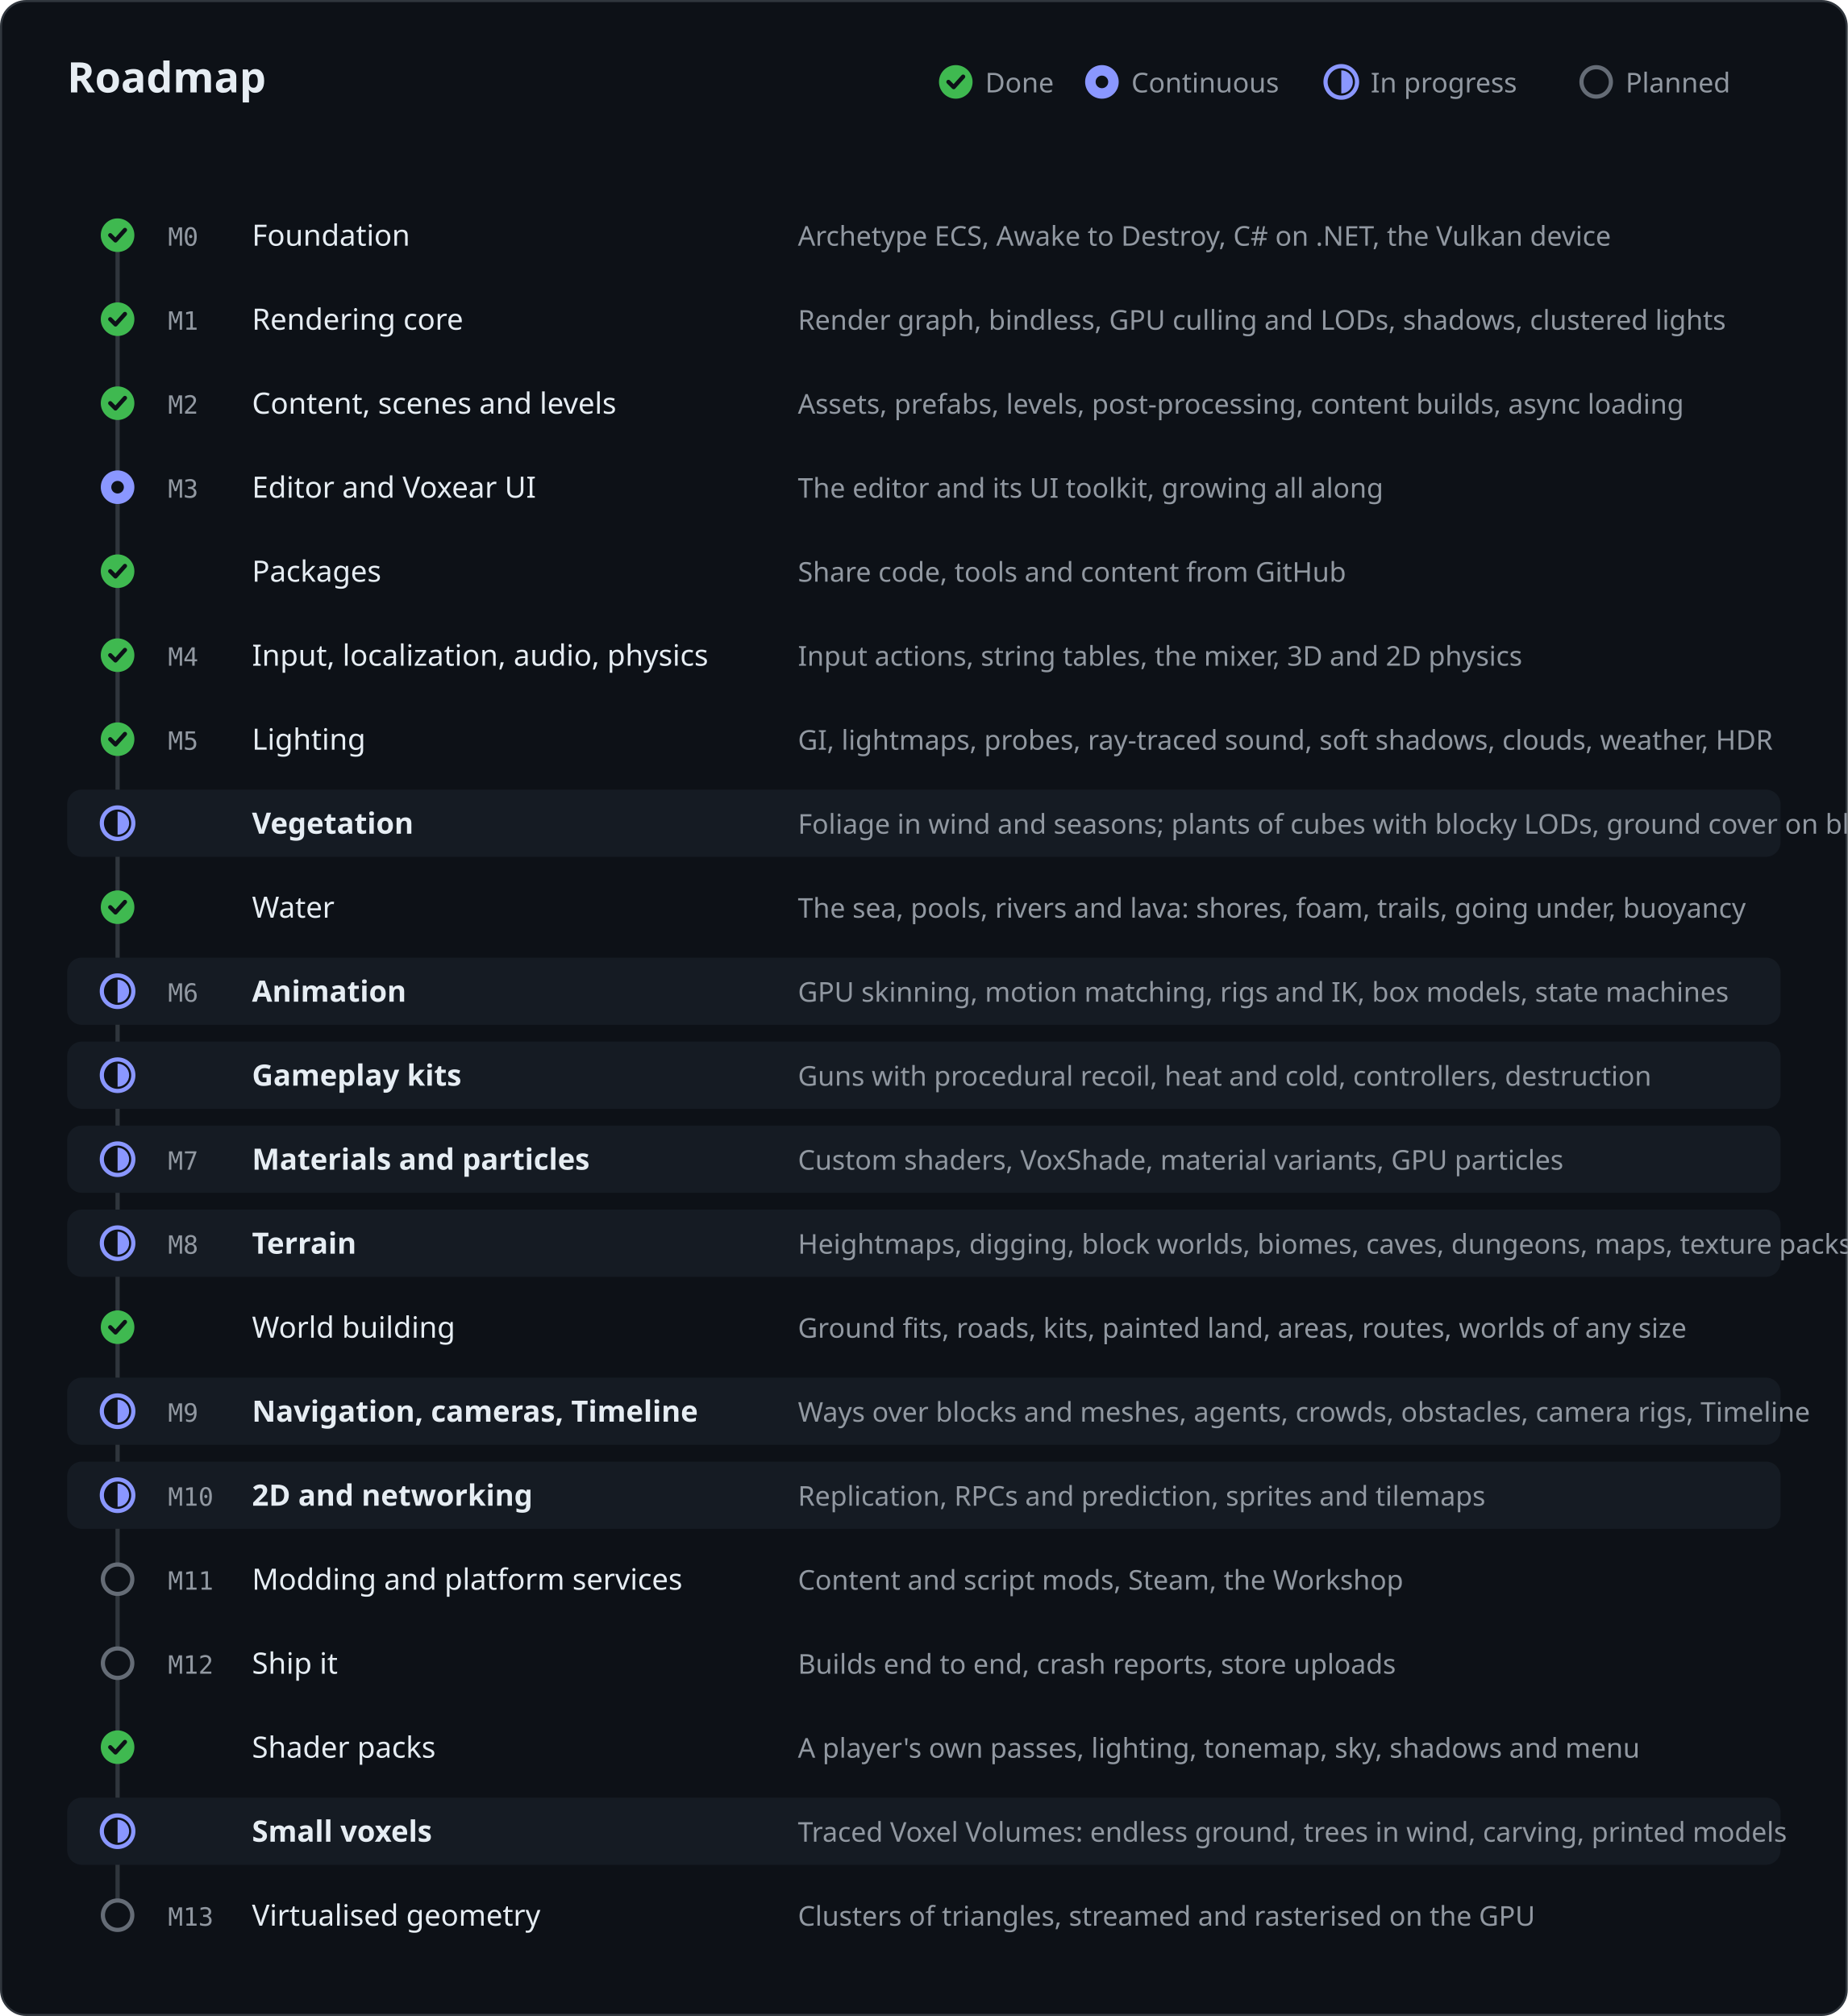
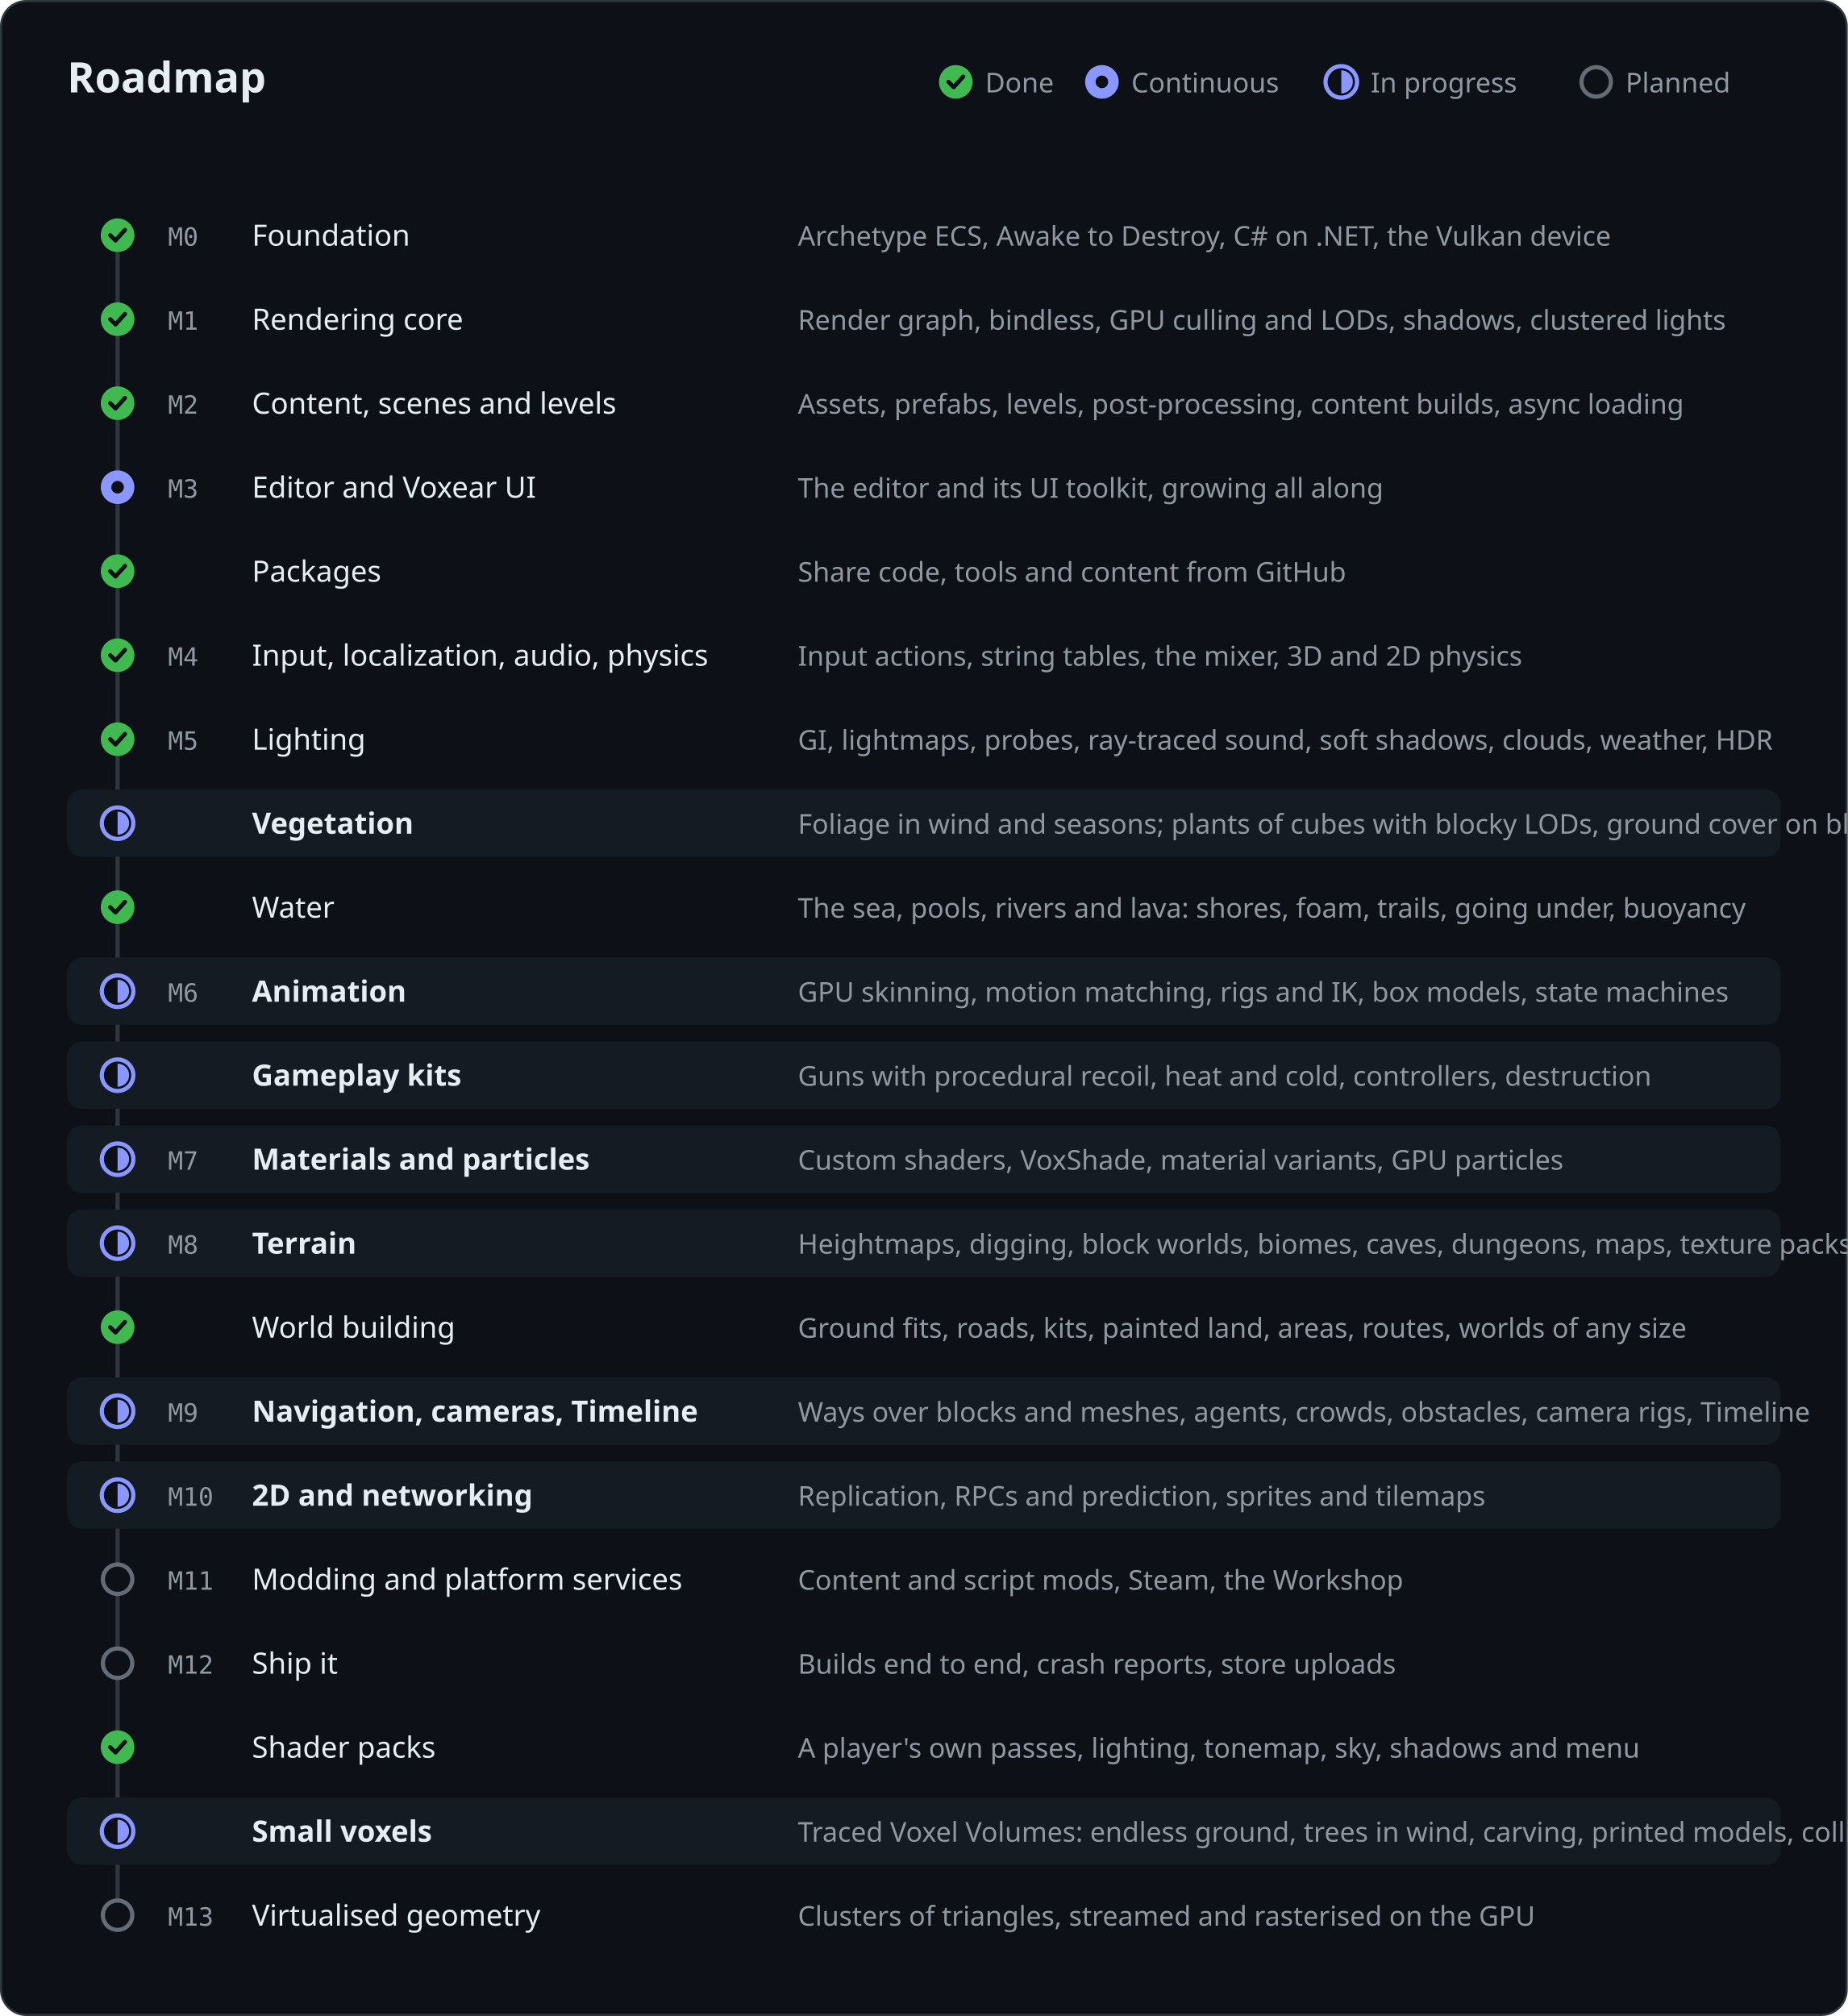
<svg xmlns="http://www.w3.org/2000/svg" width="880" height="960" viewBox="0 0 880 960" role="img" aria-label="Voxear roadmap">
  <rect x="0.5" y="0.5" width="879" height="959" rx="12" fill="#0d1117" stroke="#30363d" />
  <text x="32" y="44" font-family="-apple-system, BlinkMacSystemFont, 'Segoe UI', 'Noto Sans', Helvetica, Arial, sans-serif" font-size="20" font-weight="600" fill="#e6edf3">Roadmap</text>
  <circle cx="760.2" cy="39" r="7" fill="#0d1117" stroke="#656c76" stroke-width="2" />
  <text x="774.2" y="44" font-family="-apple-system, BlinkMacSystemFont, 'Segoe UI', 'Noto Sans', Helvetica, Arial, sans-serif" font-size="13" fill="#9198a1">Planned</text>
  <circle cx="638.8" cy="39" r="7.5" fill="#0d1117" stroke="#8a97ff" stroke-width="2" />
  <path d="M638.8 33.5 a5.5 5.5 0 0 1 0 11 z" fill="#8a97ff" />
  <text x="652.8" y="44" font-family="-apple-system, BlinkMacSystemFont, 'Segoe UI', 'Noto Sans', Helvetica, Arial, sans-serif" font-size="13" fill="#9198a1">In progress</text>
  <circle cx="524.8" cy="39" r="8" fill="#8a97ff" />
  <circle cx="524.8" cy="39" r="3" fill="#0d1117" />
  <text x="538.8" y="44" font-family="-apple-system, BlinkMacSystemFont, 'Segoe UI', 'Noto Sans', Helvetica, Arial, sans-serif" font-size="13" fill="#9198a1">Continuous</text>
  <circle cx="455.2" cy="39" r="8" fill="#3fb950" />
  <path d="M451.7 39 l2.5 2.5 l4.5-5" fill="none" stroke="#0d1117" stroke-width="2" stroke-linecap="round" stroke-linejoin="round" />
  <text x="469.2" y="44" font-family="-apple-system, BlinkMacSystemFont, 'Segoe UI', 'Noto Sans', Helvetica, Arial, sans-serif" font-size="13" fill="#9198a1">Done</text>
  <line x1="56" y1="112" x2="56" y2="912" stroke="#30363d" stroke-width="2" />
  <circle cx="56" cy="112" r="8" fill="#3fb950" />
  <path d="M52.5 112 l2.5 2.5 l4.5-5" fill="none" stroke="#0d1117" stroke-width="2" stroke-linecap="round" stroke-linejoin="round" />
  <text x="80" y="117" font-family="ui-monospace, SFMono-Regular, 'SF Mono', Menlo, Consolas, monospace" font-size="12" fill="#9198a1">M0</text>
  <text x="120" y="117" font-family="-apple-system, BlinkMacSystemFont, 'Segoe UI', 'Noto Sans', Helvetica, Arial, sans-serif" font-size="14" font-weight="500" fill="#e6edf3">Foundation</text>
  <text x="380" y="117" font-family="-apple-system, BlinkMacSystemFont, 'Segoe UI', 'Noto Sans', Helvetica, Arial, sans-serif" font-size="13" fill="#9198a1">Archetype ECS, Awake to Destroy, C# on .NET, the Vulkan device</text>
  <circle cx="56" cy="152" r="8" fill="#3fb950" />
  <path d="M52.5 152 l2.5 2.5 l4.5-5" fill="none" stroke="#0d1117" stroke-width="2" stroke-linecap="round" stroke-linejoin="round" />
  <text x="80" y="157" font-family="ui-monospace, SFMono-Regular, 'SF Mono', Menlo, Consolas, monospace" font-size="12" fill="#9198a1">M1</text>
  <text x="120" y="157" font-family="-apple-system, BlinkMacSystemFont, 'Segoe UI', 'Noto Sans', Helvetica, Arial, sans-serif" font-size="14" font-weight="500" fill="#e6edf3">Rendering core</text>
  <text x="380" y="157" font-family="-apple-system, BlinkMacSystemFont, 'Segoe UI', 'Noto Sans', Helvetica, Arial, sans-serif" font-size="13" fill="#9198a1">Render graph, bindless, GPU culling and LODs, shadows, clustered lights</text>
  <circle cx="56" cy="192" r="8" fill="#3fb950" />
  <path d="M52.5 192 l2.5 2.5 l4.5-5" fill="none" stroke="#0d1117" stroke-width="2" stroke-linecap="round" stroke-linejoin="round" />
  <text x="80" y="197" font-family="ui-monospace, SFMono-Regular, 'SF Mono', Menlo, Consolas, monospace" font-size="12" fill="#9198a1">M2</text>
  <text x="120" y="197" font-family="-apple-system, BlinkMacSystemFont, 'Segoe UI', 'Noto Sans', Helvetica, Arial, sans-serif" font-size="14" font-weight="500" fill="#e6edf3">Content, scenes and levels</text>
  <text x="380" y="197" font-family="-apple-system, BlinkMacSystemFont, 'Segoe UI', 'Noto Sans', Helvetica, Arial, sans-serif" font-size="13" fill="#9198a1">Assets, prefabs, levels, post-processing, content builds, async loading</text>
  <circle cx="56" cy="232" r="8" fill="#8a97ff" />
  <circle cx="56" cy="232" r="3" fill="#0d1117" />
  <text x="80" y="237" font-family="ui-monospace, SFMono-Regular, 'SF Mono', Menlo, Consolas, monospace" font-size="12" fill="#9198a1">M3</text>
  <text x="120" y="237" font-family="-apple-system, BlinkMacSystemFont, 'Segoe UI', 'Noto Sans', Helvetica, Arial, sans-serif" font-size="14" font-weight="500" fill="#e6edf3">Editor and Voxear UI</text>
  <text x="380" y="237" font-family="-apple-system, BlinkMacSystemFont, 'Segoe UI', 'Noto Sans', Helvetica, Arial, sans-serif" font-size="13" fill="#9198a1">The editor and its UI toolkit, growing all along</text>
  <circle cx="56" cy="272" r="8" fill="#3fb950" />
  <path d="M52.5 272 l2.5 2.5 l4.5-5" fill="none" stroke="#0d1117" stroke-width="2" stroke-linecap="round" stroke-linejoin="round" />
  <text x="80" y="277" font-family="ui-monospace, SFMono-Regular, 'SF Mono', Menlo, Consolas, monospace" font-size="12" fill="#9198a1" />
  <text x="120" y="277" font-family="-apple-system, BlinkMacSystemFont, 'Segoe UI', 'Noto Sans', Helvetica, Arial, sans-serif" font-size="14" font-weight="500" fill="#e6edf3">Packages</text>
  <text x="380" y="277" font-family="-apple-system, BlinkMacSystemFont, 'Segoe UI', 'Noto Sans', Helvetica, Arial, sans-serif" font-size="13" fill="#9198a1">Share code, tools and content from GitHub</text>
  <circle cx="56" cy="312" r="8" fill="#3fb950" />
  <path d="M52.5 312 l2.5 2.5 l4.5-5" fill="none" stroke="#0d1117" stroke-width="2" stroke-linecap="round" stroke-linejoin="round" />
  <text x="80" y="317" font-family="ui-monospace, SFMono-Regular, 'SF Mono', Menlo, Consolas, monospace" font-size="12" fill="#9198a1">M4</text>
  <text x="120" y="317" font-family="-apple-system, BlinkMacSystemFont, 'Segoe UI', 'Noto Sans', Helvetica, Arial, sans-serif" font-size="14" font-weight="500" fill="#e6edf3">Input, localization, audio, physics</text>
  <text x="380" y="317" font-family="-apple-system, BlinkMacSystemFont, 'Segoe UI', 'Noto Sans', Helvetica, Arial, sans-serif" font-size="13" fill="#9198a1">Input actions, string tables, the mixer, 3D and 2D physics</text>
  <circle cx="56" cy="352" r="8" fill="#3fb950" />
  <path d="M52.5 352 l2.5 2.5 l4.5-5" fill="none" stroke="#0d1117" stroke-width="2" stroke-linecap="round" stroke-linejoin="round" />
  <text x="80" y="357" font-family="ui-monospace, SFMono-Regular, 'SF Mono', Menlo, Consolas, monospace" font-size="12" fill="#9198a1">M5</text>
  <text x="120" y="357" font-family="-apple-system, BlinkMacSystemFont, 'Segoe UI', 'Noto Sans', Helvetica, Arial, sans-serif" font-size="14" font-weight="500" fill="#e6edf3">Lighting</text>
  <text x="380" y="357" font-family="-apple-system, BlinkMacSystemFont, 'Segoe UI', 'Noto Sans', Helvetica, Arial, sans-serif" font-size="13" fill="#9198a1">GI, lightmaps, probes, ray-traced sound, soft shadows, clouds, weather, HDR</text>
  <rect x="32" y="376" width="816" height="32" rx="7" fill="#151b23" />
  <circle cx="56" cy="392" r="7.5" fill="#0d1117" stroke="#8a97ff" stroke-width="2" />
  <path d="M56 386.5 a5.5 5.5 0 0 1 0 11 z" fill="#8a97ff" />
  <text x="80" y="397" font-family="ui-monospace, SFMono-Regular, 'SF Mono', Menlo, Consolas, monospace" font-size="12" fill="#9198a1" />
  <text x="120" y="397" font-family="-apple-system, BlinkMacSystemFont, 'Segoe UI', 'Noto Sans', Helvetica, Arial, sans-serif" font-size="14" font-weight="600" fill="#e6edf3">Vegetation</text>
  <text x="380" y="397" font-family="-apple-system, BlinkMacSystemFont, 'Segoe UI', 'Noto Sans', Helvetica, Arial, sans-serif" font-size="13" fill="#9198a1">Foliage in wind and seasons; plants of cubes with blocky LODs, ground cover on blocks</text>
  <circle cx="56" cy="432" r="8" fill="#3fb950" />
  <path d="M52.5 432 l2.5 2.5 l4.5-5" fill="none" stroke="#0d1117" stroke-width="2" stroke-linecap="round" stroke-linejoin="round" />
  <text x="80" y="437" font-family="ui-monospace, SFMono-Regular, 'SF Mono', Menlo, Consolas, monospace" font-size="12" fill="#9198a1" />
  <text x="120" y="437" font-family="-apple-system, BlinkMacSystemFont, 'Segoe UI', 'Noto Sans', Helvetica, Arial, sans-serif" font-size="14" font-weight="500" fill="#e6edf3">Water</text>
  <text x="380" y="437" font-family="-apple-system, BlinkMacSystemFont, 'Segoe UI', 'Noto Sans', Helvetica, Arial, sans-serif" font-size="13" fill="#9198a1">The sea, pools, rivers and lava: shores, foam, trails, going under, buoyancy</text>
  <rect x="32" y="456" width="816" height="32" rx="7" fill="#151b23" />
  <circle cx="56" cy="472" r="7.5" fill="#0d1117" stroke="#8a97ff" stroke-width="2" />
  <path d="M56 466.5 a5.5 5.5 0 0 1 0 11 z" fill="#8a97ff" />
  <text x="80" y="477" font-family="ui-monospace, SFMono-Regular, 'SF Mono', Menlo, Consolas, monospace" font-size="12" fill="#9198a1">M6</text>
  <text x="120" y="477" font-family="-apple-system, BlinkMacSystemFont, 'Segoe UI', 'Noto Sans', Helvetica, Arial, sans-serif" font-size="14" font-weight="600" fill="#e6edf3">Animation</text>
  <text x="380" y="477" font-family="-apple-system, BlinkMacSystemFont, 'Segoe UI', 'Noto Sans', Helvetica, Arial, sans-serif" font-size="13" fill="#9198a1">GPU skinning, motion matching, rigs and IK, box models, state machines</text>
  <rect x="32" y="496" width="816" height="32" rx="7" fill="#151b23" />
  <circle cx="56" cy="512" r="7.5" fill="#0d1117" stroke="#8a97ff" stroke-width="2" />
  <path d="M56 506.5 a5.5 5.5 0 0 1 0 11 z" fill="#8a97ff" />
  <text x="80" y="517" font-family="ui-monospace, SFMono-Regular, 'SF Mono', Menlo, Consolas, monospace" font-size="12" fill="#9198a1" />
  <text x="120" y="517" font-family="-apple-system, BlinkMacSystemFont, 'Segoe UI', 'Noto Sans', Helvetica, Arial, sans-serif" font-size="14" font-weight="600" fill="#e6edf3">Gameplay kits</text>
  <text x="380" y="517" font-family="-apple-system, BlinkMacSystemFont, 'Segoe UI', 'Noto Sans', Helvetica, Arial, sans-serif" font-size="13" fill="#9198a1">Guns with procedural recoil, heat and cold, controllers, destruction</text>
  <rect x="32" y="536" width="816" height="32" rx="7" fill="#151b23" />
  <circle cx="56" cy="552" r="7.5" fill="#0d1117" stroke="#8a97ff" stroke-width="2" />
  <path d="M56 546.5 a5.5 5.5 0 0 1 0 11 z" fill="#8a97ff" />
  <text x="80" y="557" font-family="ui-monospace, SFMono-Regular, 'SF Mono', Menlo, Consolas, monospace" font-size="12" fill="#9198a1">M7</text>
  <text x="120" y="557" font-family="-apple-system, BlinkMacSystemFont, 'Segoe UI', 'Noto Sans', Helvetica, Arial, sans-serif" font-size="14" font-weight="600" fill="#e6edf3">Materials and particles</text>
  <text x="380" y="557" font-family="-apple-system, BlinkMacSystemFont, 'Segoe UI', 'Noto Sans', Helvetica, Arial, sans-serif" font-size="13" fill="#9198a1">Custom shaders, VoxShade, material variants, GPU particles</text>
  <rect x="32" y="576" width="816" height="32" rx="7" fill="#151b23" />
  <circle cx="56" cy="592" r="7.5" fill="#0d1117" stroke="#8a97ff" stroke-width="2" />
  <path d="M56 586.5 a5.5 5.5 0 0 1 0 11 z" fill="#8a97ff" />
  <text x="80" y="597" font-family="ui-monospace, SFMono-Regular, 'SF Mono', Menlo, Consolas, monospace" font-size="12" fill="#9198a1">M8</text>
  <text x="120" y="597" font-family="-apple-system, BlinkMacSystemFont, 'Segoe UI', 'Noto Sans', Helvetica, Arial, sans-serif" font-size="14" font-weight="600" fill="#e6edf3">Terrain</text>
  <text x="380" y="597" font-family="-apple-system, BlinkMacSystemFont, 'Segoe UI', 'Noto Sans', Helvetica, Arial, sans-serif" font-size="13" fill="#9198a1">Heightmaps, digging, block worlds, biomes, caves, dungeons, maps, texture packs</text>
  <circle cx="56" cy="632" r="8" fill="#3fb950" />
  <path d="M52.5 632 l2.5 2.5 l4.5-5" fill="none" stroke="#0d1117" stroke-width="2" stroke-linecap="round" stroke-linejoin="round" />
  <text x="80" y="637" font-family="ui-monospace, SFMono-Regular, 'SF Mono', Menlo, Consolas, monospace" font-size="12" fill="#9198a1" />
  <text x="120" y="637" font-family="-apple-system, BlinkMacSystemFont, 'Segoe UI', 'Noto Sans', Helvetica, Arial, sans-serif" font-size="14" font-weight="500" fill="#e6edf3">World building</text>
  <text x="380" y="637" font-family="-apple-system, BlinkMacSystemFont, 'Segoe UI', 'Noto Sans', Helvetica, Arial, sans-serif" font-size="13" fill="#9198a1">Ground fits, roads, kits, painted land, areas, routes, worlds of any size</text>
  <rect x="32" y="656" width="816" height="32" rx="7" fill="#151b23" />
  <circle cx="56" cy="672" r="7.5" fill="#0d1117" stroke="#8a97ff" stroke-width="2" />
  <path d="M56 666.5 a5.5 5.5 0 0 1 0 11 z" fill="#8a97ff" />
  <text x="80" y="677" font-family="ui-monospace, SFMono-Regular, 'SF Mono', Menlo, Consolas, monospace" font-size="12" fill="#9198a1">M9</text>
  <text x="120" y="677" font-family="-apple-system, BlinkMacSystemFont, 'Segoe UI', 'Noto Sans', Helvetica, Arial, sans-serif" font-size="14" font-weight="600" fill="#e6edf3">Navigation, cameras, Timeline</text>
  <text x="380" y="677" font-family="-apple-system, BlinkMacSystemFont, 'Segoe UI', 'Noto Sans', Helvetica, Arial, sans-serif" font-size="13" fill="#9198a1">Ways over blocks and meshes, agents, crowds, obstacles, camera rigs, Timeline</text>
  <rect x="32" y="696" width="816" height="32" rx="7" fill="#151b23" />
  <circle cx="56" cy="712" r="7.5" fill="#0d1117" stroke="#8a97ff" stroke-width="2" />
  <path d="M56 706.5 a5.5 5.5 0 0 1 0 11 z" fill="#8a97ff" />
  <text x="80" y="717" font-family="ui-monospace, SFMono-Regular, 'SF Mono', Menlo, Consolas, monospace" font-size="12" fill="#9198a1">M10</text>
  <text x="120" y="717" font-family="-apple-system, BlinkMacSystemFont, 'Segoe UI', 'Noto Sans', Helvetica, Arial, sans-serif" font-size="14" font-weight="600" fill="#e6edf3">2D and networking</text>
  <text x="380" y="717" font-family="-apple-system, BlinkMacSystemFont, 'Segoe UI', 'Noto Sans', Helvetica, Arial, sans-serif" font-size="13" fill="#9198a1">Replication, RPCs and prediction, sprites and tilemaps</text>
  <circle cx="56" cy="752" r="7" fill="#0d1117" stroke="#656c76" stroke-width="2" />
  <text x="80" y="757" font-family="ui-monospace, SFMono-Regular, 'SF Mono', Menlo, Consolas, monospace" font-size="12" fill="#9198a1">M11</text>
  <text x="120" y="757" font-family="-apple-system, BlinkMacSystemFont, 'Segoe UI', 'Noto Sans', Helvetica, Arial, sans-serif" font-size="14" font-weight="500" fill="#e6edf3">Modding and platform services</text>
  <text x="380" y="757" font-family="-apple-system, BlinkMacSystemFont, 'Segoe UI', 'Noto Sans', Helvetica, Arial, sans-serif" font-size="13" fill="#9198a1">Content and script mods, Steam, the Workshop</text>
  <circle cx="56" cy="792" r="7" fill="#0d1117" stroke="#656c76" stroke-width="2" />
  <text x="80" y="797" font-family="ui-monospace, SFMono-Regular, 'SF Mono', Menlo, Consolas, monospace" font-size="12" fill="#9198a1">M12</text>
  <text x="120" y="797" font-family="-apple-system, BlinkMacSystemFont, 'Segoe UI', 'Noto Sans', Helvetica, Arial, sans-serif" font-size="14" font-weight="500" fill="#e6edf3">Ship it</text>
  <text x="380" y="797" font-family="-apple-system, BlinkMacSystemFont, 'Segoe UI', 'Noto Sans', Helvetica, Arial, sans-serif" font-size="13" fill="#9198a1">Builds end to end, crash reports, store uploads</text>
  <circle cx="56" cy="832" r="8" fill="#3fb950" />
  <path d="M52.5 832 l2.5 2.5 l4.5-5" fill="none" stroke="#0d1117" stroke-width="2" stroke-linecap="round" stroke-linejoin="round" />
  <text x="80" y="837" font-family="ui-monospace, SFMono-Regular, 'SF Mono', Menlo, Consolas, monospace" font-size="12" fill="#9198a1" />
  <text x="120" y="837" font-family="-apple-system, BlinkMacSystemFont, 'Segoe UI', 'Noto Sans', Helvetica, Arial, sans-serif" font-size="14" font-weight="500" fill="#e6edf3">Shader packs</text>
  <text x="380" y="837" font-family="-apple-system, BlinkMacSystemFont, 'Segoe UI', 'Noto Sans', Helvetica, Arial, sans-serif" font-size="13" fill="#9198a1">A player's own passes, lighting, tonemap, sky, shadows and menu</text>
  <rect x="32" y="856" width="816" height="32" rx="7" fill="#151b23" />
  <circle cx="56" cy="872" r="7.5" fill="#0d1117" stroke="#8a97ff" stroke-width="2" />
  <path d="M56 866.5 a5.5 5.5 0 0 1 0 11 z" fill="#8a97ff" />
  <text x="80" y="877" font-family="ui-monospace, SFMono-Regular, 'SF Mono', Menlo, Consolas, monospace" font-size="12" fill="#9198a1" />
  <text x="120" y="877" font-family="-apple-system, BlinkMacSystemFont, 'Segoe UI', 'Noto Sans', Helvetica, Arial, sans-serif" font-size="14" font-weight="600" fill="#e6edf3">Small voxels</text>
-   <text x="380" y="877" font-family="-apple-system, BlinkMacSystemFont, 'Segoe UI', 'Noto Sans', Helvetica, Arial, sans-serif" font-size="13" fill="#9198a1">Traced Voxel Volumes: endless ground, trees in wind, carving, printed models</text>
+   <text x="380" y="877" font-family="-apple-system, BlinkMacSystemFont, 'Segoe UI', 'Noto Sans', Helvetica, Arial, sans-serif" font-size="13" fill="#9198a1">Traced Voxel Volumes: endless ground, trees in wind, carving, printed models, collision</text>
  <circle cx="56" cy="912" r="7" fill="#0d1117" stroke="#656c76" stroke-width="2" />
  <text x="80" y="917" font-family="ui-monospace, SFMono-Regular, 'SF Mono', Menlo, Consolas, monospace" font-size="12" fill="#9198a1">M13</text>
  <text x="120" y="917" font-family="-apple-system, BlinkMacSystemFont, 'Segoe UI', 'Noto Sans', Helvetica, Arial, sans-serif" font-size="14" font-weight="500" fill="#e6edf3">Virtualised geometry</text>
  <text x="380" y="917" font-family="-apple-system, BlinkMacSystemFont, 'Segoe UI', 'Noto Sans', Helvetica, Arial, sans-serif" font-size="13" fill="#9198a1">Clusters of triangles, streamed and rasterised on the GPU</text>
</svg>
